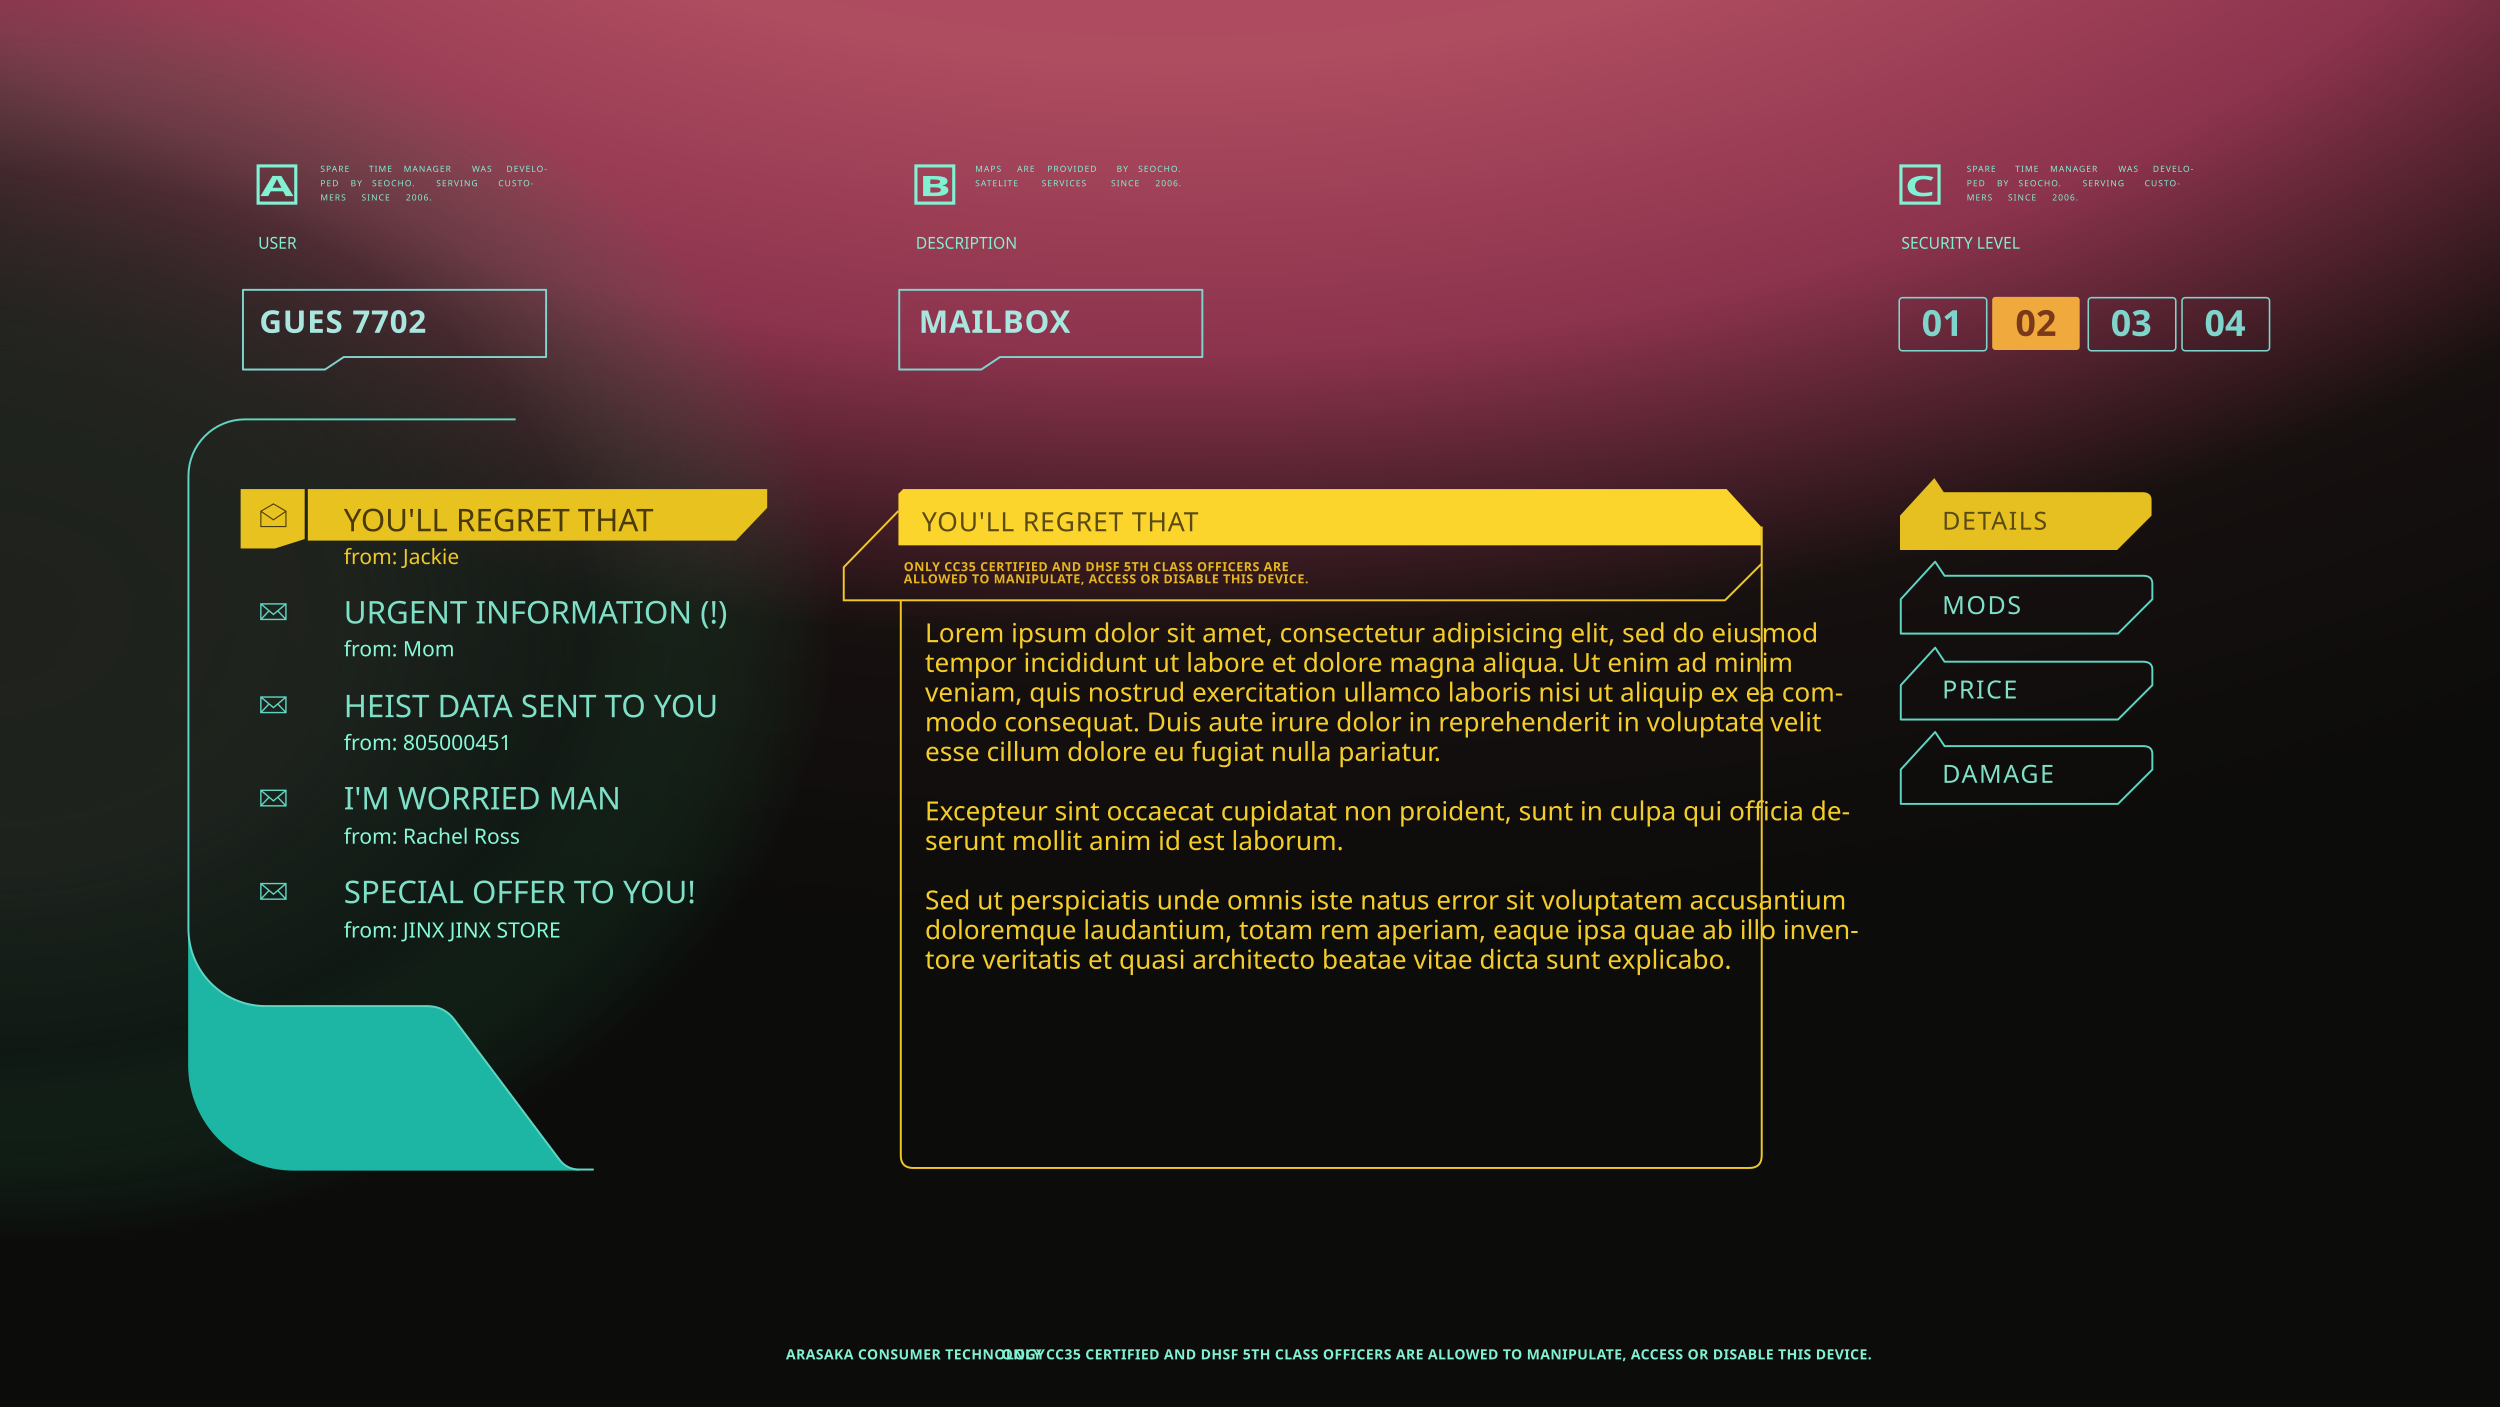
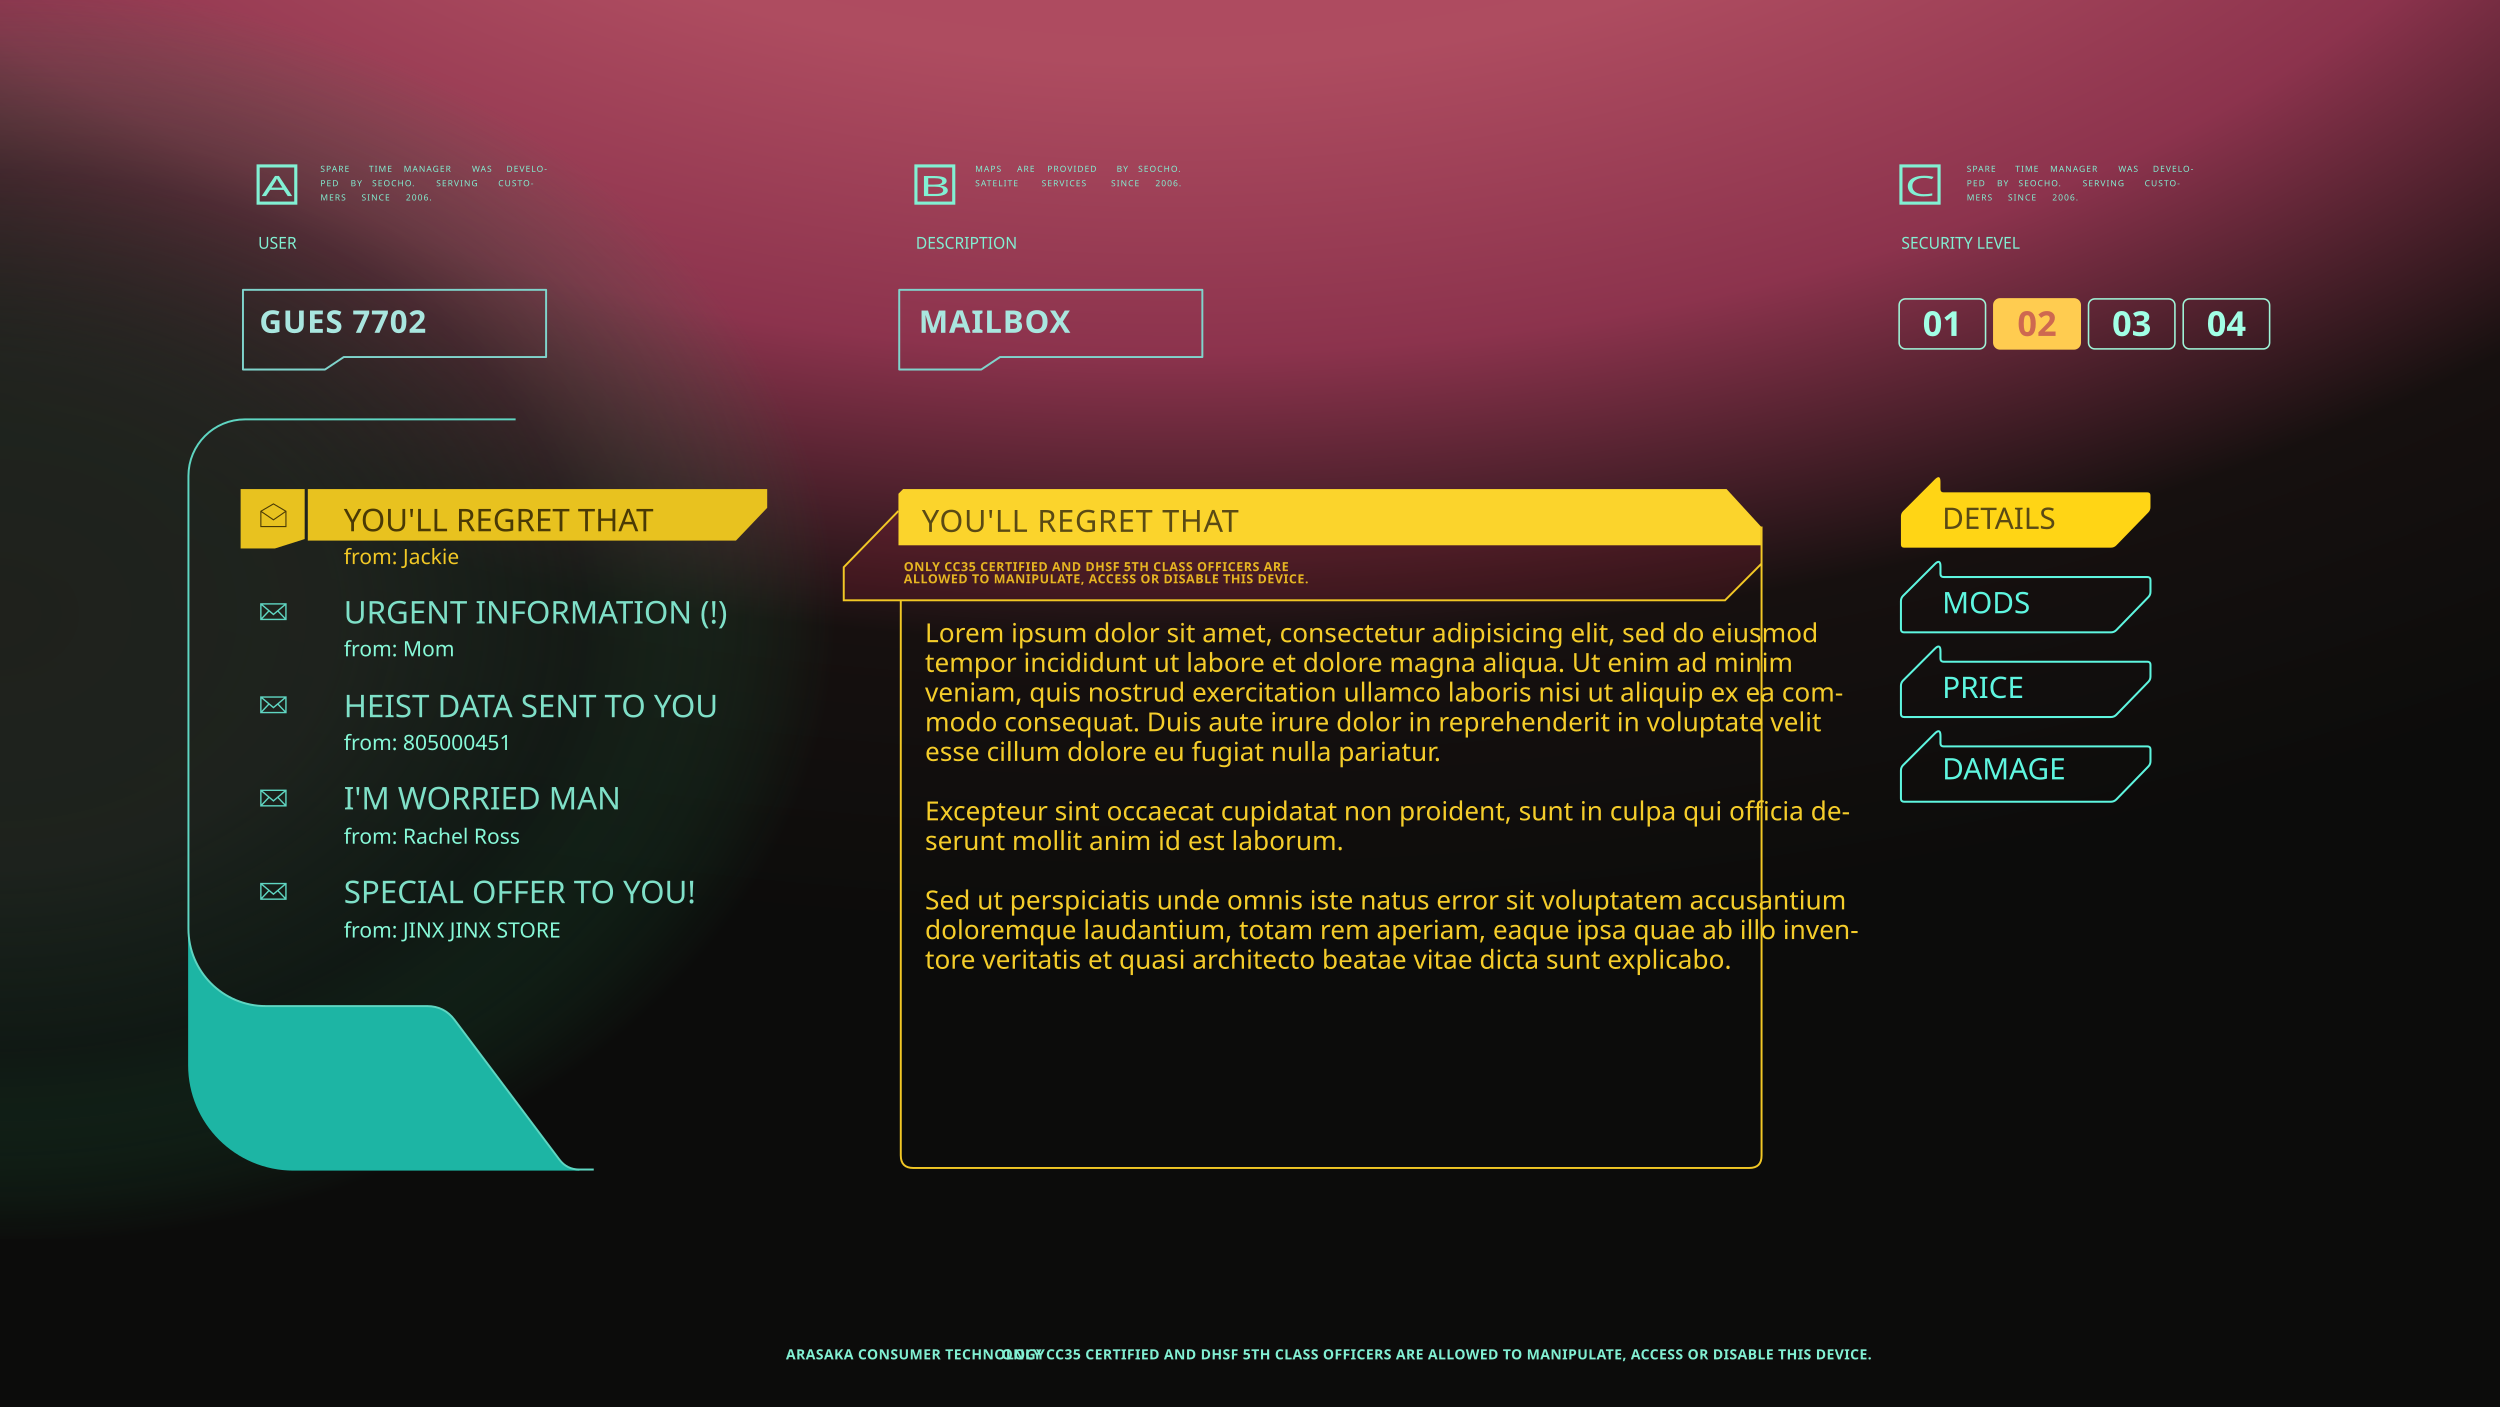
<svg xmlns="http://www.w3.org/2000/svg" width="1600" height="900" viewBox="0 0 1600 900">
  <defs>
    <radialGradient id="bloom" cx="0.469" cy="-0.356" r="1">
      <stop offset="0" stop-color="#ad465f" />
      <stop offset="0.2" stop-color="#ad465f" />
      <stop offset="0.4" stop-color="#ae4c60" />
      <stop offset="0.6" stop-color="#8c334d" />
      <stop offset="0.8" stop-color="#16100f" />
      <stop offset="1" stop-color="#0c0c0b" />
    </radialGradient>
    <radialGradient id="leftwash" cx="0" cy="0.5" r="0.5">
      <stop offset="0" stop-color="#1f211c" />
      <stop offset="0.4" stop-color="#202620" stop-opacity="0.85" />
      <stop offset="0.7" stop-color="#15281e" stop-opacity="0.45" />
      <stop offset="1" stop-color="#26884f" stop-opacity="0" />
    </radialGradient>
    <linearGradient id="fadeTop" x1="0" x2="1" y1="0" y2="0">
      <stop offset="0" stop-color="#5fd6c2" stop-opacity="1" />
      <stop offset="0.3" stop-color="#5fd6c2" stop-opacity="0.86" />
      <stop offset="0.6" stop-color="#5fd6c2" stop-opacity="0.44" />
      <stop offset="0.84" stop-color="#5fd6c2" stop-opacity="0.11" />
      <stop offset="1" stop-color="#5fd6c2" stop-opacity="0" />
    </linearGradient>
    <linearGradient id="fadeFoot" x1="0" x2="1" y1="0" y2="0">
      <stop offset="0" stop-color="#5fd6c2" stop-opacity="1" />
      <stop offset="0.4" stop-color="#5fd6c2" stop-opacity="0.83" />
      <stop offset="0.6" stop-color="#5fd6c2" stop-opacity="0.63" />
      <stop offset="0.8" stop-color="#5fd6c2" stop-opacity="0.36" />
      <stop offset="1" stop-color="#5fd6c2" stop-opacity="0" />
    </linearGradient>
    <linearGradient id="fadeR" x1="0" x2="1" y1="0" y2="0">
      <stop offset="0" stop-color="#5fd6c2" stop-opacity="1" />
      <stop offset="0.6" stop-color="#5fd6c2" stop-opacity="1" />
      <stop offset="1" stop-color="#5fd6c2" stop-opacity="0" />
    </linearGradient>
-     <path id="chev" d="M 0,46 V 24 L 22,0 L 28,9 H 155 Q 161,9 161,14 V 24 L 139,46 Z" />
+     <path id="chev" d="M 0,42.5 V 24.5 Q 0,22.5 1.4,21.1 L 21.6,0.9 Q 25.3,-2.8 25.3,2.4 V 7.1 Q 25.3,9.1 27.3,9.1 H 157.7 Q 159.7,9.1 159.7,11.1 V 18.6 Q 159.7,20.6 158.3,22 L 137.8,43.1 Q 136.4,44.5 134.4,44.5 H 2 Q 0,44.5 0,42.5 Z" />
    <path id="env-open" d="M 0,4.7 L 8.05,0 L 16.05,4.7 V 14.5 H 0 Z M 0,4.7 L 8.05,10.2 L 16.05,4.7" />
    <path id="env" d="M 0,0 H 16.05 V 9.95 H 0 Z M 0,0 L 8.05,6.75 L 16.05,0 M 0,9.95 L 5.25,4.4 M 16.05,9.95 L 10.8,4.43" />
    <rect id="badge" width="56" height="34" rx="2" />
    <clipPath id="message-extrude-clip">
      <rect x="534" y="300" width="850" height="456">
        <animate id="message-extrude" attributeName="width" from="0" to="850" begin="0s" dur="0.45s" calcMode="spline" keyTimes="0;1" keySplines="0.33 1 0.68 1" fill="freeze" />
      </rect>
    </clipPath>
  </defs>
  <rect width="1600" height="900" fill="#0c0c0b" />
  <rect width="1600" height="929" fill="url(#bloom)" />
  <rect x="0" y="-7" width="1070" height="800" fill="url(#leftwash)" />
  <g font-family="Rajdhani" fill="#7fd4cc">
    <g font-family="Krona One" font-size="5.46" font-weight="400" letter-spacing="0.64" fill="#82f0d3">
      <text x="205" y="110">SPARE <tspan x="236.07">TIME</tspan>
        <tspan x="258.35">MANAGER</tspan>
        <tspan x="302.05">WAS</tspan>
        <tspan x="324.13">DEVELO-</tspan>
      </text>
      <text x="205" y="119.2">PED <tspan x="224.36">BY</tspan>
        <tspan x="238.11">SEOCHO.</tspan>
        <tspan x="279.17">SERVING</tspan>
        <tspan x="318.85">CUSTO-</tspan>
      </text>
      <text x="205" y="128.3">MERS <tspan x="231.37">SINCE</tspan>
        <tspan x="259.76">2006.</tspan>
      </text>
      <text x="624.1" y="110">MAPS <tspan x="650.9">ARE</tspan>
        <tspan x="670.24">PROVIDED</tspan>
        <tspan x="714.63">BY</tspan>
        <tspan x="728.38">SEOCHO.</tspan>
      </text>
      <text x="624.1" y="119.2">SATELITE <tspan x="666.64">SERVICES</tspan>
        <tspan x="711.05">SINCE</tspan>
        <tspan x="739.44">2006.</tspan>
      </text>
      <text x="1258.7" y="110">SPARE <tspan x="1289.77">TIME</tspan>
        <tspan x="1312.05">MANAGER</tspan>
        <tspan x="1355.75">WAS</tspan>
        <tspan x="1377.83">DEVELO-</tspan>
      </text>
      <text x="1258.7" y="119.2">PED <tspan x="1278.06">BY</tspan>
        <tspan x="1291.81">SEOCHO.</tspan>
        <tspan x="1332.87">SERVING</tspan>
        <tspan x="1372.55">CUSTO-</tspan>
      </text>
      <text x="1258.7" y="128.3">MERS <tspan x="1285.07">SINCE</tspan>
        <tspan x="1313.46">2006.</tspan>
      </text>
    </g>
    <g fill="none" stroke="#82f0d3" stroke-width="2">
      <rect x="165.2" y="106.2" width="24.1" height="23.8" />
      <rect x="586.2" y="106.2" width="24.2" height="23.8" />
      <rect x="1216.6" y="106.2" width="24.4" height="23.8" />
    </g>
-     <g font-size="18" font-weight="600" text-anchor="middle" fill="#82f0d3">
+     <g font-size="18" font-weight="500" text-anchor="middle" fill="#82f0d3">
      <text transform="translate(177.25 125.5) scale(1.7 1)">A</text>
      <text transform="translate(598.3 125.5) scale(1.7 1)">B</text>
      <text transform="translate(1228.8 125.5) scale(1.7 1)">C</text>
    </g>
    <g font-family="Michroma" font-size="10.56" font-weight="400" fill="#82f0d3">
      <text transform="translate(165.2 159.2) scale(0.95 1)">USER</text>
      <text transform="translate(586.1 159.2) scale(0.95 1)">DESCRIPTION</text>
      <text transform="translate(1216.85 159.2) scale(0.95 1)">SECURITY LEVEL</text>
    </g>
  </g>
  <g fill="none" stroke="#7fd4cc" stroke-width="1.25" stroke-linejoin="round">
    <path d="M 155.5,185.5 H 349.5 V 228.5 H 220 L 208,236.5 H 155.5 Z" />
    <path d="M 575.5,185.5 H 769.5 V 228.5 H 640 L 628,236.5 H 575.5 Z" />
  </g>
  <g font-family="Rajdhani" font-size="20" font-weight="600" letter-spacing="0.5" fill="#a9e6df">
    <text x="166" y="213">GUES 7702</text>
    <text x="588" y="213">MAILBOX</text>
  </g>
-   <g font-family="Rajdhani" font-size="23" font-weight="600" text-anchor="middle">
-     <use href="#badge" x="1215.5" y="190.5" fill="none" stroke="#7fd4cc" stroke-width="1" />
-     <text x="1243" y="215" fill="#7fd4cc">01</text>
-     <use href="#badge" x="1275" y="190" fill="#f0a93c" />
-     <text x="1303" y="215" fill="#7a3a1a">02</text>
-     <use href="#badge" x="1336.5" y="190.5" fill="none" stroke="#7fd4cc" stroke-width="1" />
-     <text x="1364" y="215" fill="#7fd4cc">03</text>
-     <use href="#badge" x="1396.5" y="190.5" fill="none" stroke="#7fd4cc" stroke-width="1" />
-     <text x="1424" y="215" fill="#7fd4cc">04</text>
+   <g font-family="Rajdhani" font-size="22" font-weight="600" text-anchor="middle">
+     <rect x="1215.45" y="191.3" width="55.3" height="32" rx="4" fill="none" stroke="#9ff5d8" stroke-width="1" />
+     <text x="1243.1" y="215" fill="#a1ffe5">01</text>
+     <rect x="1275.55" y="190.8" width="56.3" height="33" rx="4.5" fill="#ffcc50" />
+     <text x="1303.7" y="215" fill="#ce6950">02</text>
+     <rect x="1336.65" y="191.3" width="55.3" height="32" rx="4" fill="none" stroke="#9ff5d8" stroke-width="1" />
+     <text x="1364.3" y="215" fill="#a1ffe5">03</text>
+     <rect x="1397.25" y="191.3" width="55.3" height="32" rx="4" fill="none" stroke="#9ff5d8" stroke-width="1" />
+     <text x="1424.9" y="215" fill="#a1ffe5">04</text>
  </g>
  <path d="M 120.6,594.4 C 120.6,621.74 142.76,643.9 170.1,643.9 H 273.3 Q 284.3,643.9 290.9,652.7 L 358,742.1 Q 362.8,748.5 370.8,748.5 V 749.2 H 187.9 C 150.62,749.2 120.4,718.98 120.4,681.7 V 594.4 Z" fill="#1db5a4" />
  <path d="M 330,268.4 H 156.8 C 136.81,268.4 120.6,284.61 120.6,304.6 V 594.4 C 120.6,621.74 142.76,643.9 170.1,643.9 H 273.3 Q 284.3,643.9 290.9,652.7 L 358,742.1 Q 362.8,748.5 370.8,748.5 H 380" fill="none" stroke="#5fd6c2" stroke-width="1.25" />
  <path d="M 330,268.4 H 430" fill="none" stroke="url(#fadeTop)" stroke-width="1.25" />
  <path d="M 380,748.5 H 480" fill="none" stroke="url(#fadeFoot)" stroke-width="1.25" />
  <g fill="#e8c21f">
    <path d="M 154,313 H 195 V 345 L 176,351 H 154 Z" />
    <path d="M 197,313 H 491 V 325 L 471,346 H 197 Z" />
  </g>
  <use href="#env-open" x="166.95" y="322.5" fill="none" stroke="#4a3a05" stroke-width="0.7" />
  <text x="220" y="340" font-family="Rajdhani" font-size="20" font-weight="500" fill="#4a3a05">YOU'LL REGRET THAT</text>
  <text x="220" y="361" font-family="Rajdhani" font-size="13.5" font-weight="500" fill="#f2c825">from: Jackie</text>
  <g fill="none" stroke="#5fd6c2" stroke-width="0.9">
    <use href="#env" x="166.95" y="386.5" />
    <use href="#env" x="166.95" y="446.1" />
    <use href="#env" x="166.95" y="505.8" />
    <use href="#env" x="166.95" y="565.5" />
  </g>
  <g font-family="Rajdhani" fill="#7fe0c8">
    <g font-size="20" font-weight="500">
      <text x="220" y="399">URGENT INFORMATION (!)</text>
      <text x="220" y="459">HEIST DATA SENT TO YOU</text>
      <text x="220" y="518">I'M WORRIED MAN</text>
      <text x="220" y="578">SPECIAL OFFER TO YOU!</text>
    </g>
    <g font-size="13.5" font-weight="500" fill="#87f9d8">
      <text x="220" y="420">from: Mom</text>
      <text x="220" y="480">from: 805000451</text>
      <text x="220" y="540">from: Rachel Ross</text>
      <text x="220" y="600">from: JINX JINX STORE</text>
    </g>
  </g>
  <g clip-path="url(#message-extrude-clip)">
    <path d="M 578,313 H 1105 L 1127,337 V 349 H 575 V 316 Z" fill="#fbd42c" />
-     <text x="590" y="340" font-family="Rajdhani" font-size="17" letter-spacing="0.5" fill="#5a4a14">YOU'LL REGRET THAT</text>
-     <path d="M 575,327 L 540,363 V 384.2 H 1104 L 1127.5,360.7 M 1127.5,337 V 739.5 Q 1127.5,747.5 1119.5,747.5 H 584.5 Q 576.5,747.5 576.5,739.5 V 384.2" fill="none" stroke="#f2c825" stroke-width="1.25" />
+     <text x="590" y="340.4" font-family="Rajdhani" font-size="19.6" font-weight="500" letter-spacing="0.5" fill="#5a4a14">YOU'LL REGRET THAT</text>
+     <path d="M 575,327 L 540,363 V 384.2 H 1104 L 1127.4,360.7 V 349 H 575 Z" fill="#b4283c" fill-opacity="0.17" stroke="none" />
+     <path d="M 575,327 L 540,363 V 384.2 H 1104 L 1127.4,360.7 M 1127.4,337 V 739.5 Q 1127.5,747.5 1119.5,747.5 H 584.5 Q 576.5,747.5 576.5,739.5 V 384.2" fill="none" stroke="#f2c825" stroke-width="1.25" />
    <g font-family="Rajdhani" font-size="8" font-weight="700" letter-spacing="0.34" fill="#e6b522">
      <text x="578.4" y="365.5">ONLY CC35 CERTIFIED AND DHSF 5TH CLASS OFFICERS ARE</text>
      <text x="578.4" y="373.3">ALLOWED TO MANIPULATE, ACCESS OR DISABLE THIS DEVICE.</text>
    </g>
    <g font-family="Rajdhani" font-size="16.8" font-weight="500" fill="#f5cd2a">
      <text x="592" y="411">Lorem ipsum dolor sit amet, consectetur adipisicing elit, sed do eiusmod</text>
      <text x="592" y="430">tempor incididunt ut labore et dolore magna aliqua. Ut enim ad minim</text>
      <text x="592" y="449">veniam, quis nostrud exercitation ullamco laboris nisi ut aliquip ex ea com-</text>
      <text x="592" y="468">modo consequat. Duis aute irure dolor in reprehenderit in voluptate velit</text>
      <text x="592" y="487">esse cillum dolore eu fugiat nulla pariatur.</text>
      <text x="592" y="525">Excepteur sint occaecat cupidatat non proident, sunt in culpa qui officia de-</text>
      <text x="592" y="544">serunt mollit anim id est laborum.</text>
      <text x="592" y="582">Sed ut perspiciatis unde omnis iste natus error sit voluptatem accusantium</text>
      <text x="592" y="601">doloremque laudantium, totam rem aperiam, eaque ipsa quae ab illo inven-</text>
      <text x="592" y="620">tore veritatis et quasi architecto beatae vitae dicta sunt explicabo.</text>
    </g>
-     <use href="#chev" x="1216" y="306" fill="#e6c020" />
-     <g fill="none" stroke="#5fd6c2" stroke-width="1.25" stroke-linejoin="round">
-       <use href="#chev" x="1216.5" y="359.5" />
-       <use href="#chev" x="1216.5" y="414.5" />
-       <use href="#chev" x="1216.5" y="468.5" />
+     <use href="#chev" x="1216.6" y="306" fill="#ffd515" />
+     <g fill="none" stroke="#5ef6e0" stroke-width="1.3" stroke-linejoin="round">
+       <use href="#chev" x="1216.6" y="360.2" />
+       <use href="#chev" x="1216.6" y="414.4" />
+       <use href="#chev" x="1216.6" y="468.6" />
    </g>
-     <g font-family="Rajdhani" font-size="16" letter-spacing="1">
-       <text x="1243" y="339" fill="#5a4a14">DETAILS</text>
-       <text x="1243" y="393" fill="#7fe0c8">MODS</text>
-       <text x="1243" y="447" fill="#7fe0c8">PRICE</text>
-       <text x="1243" y="501" fill="#7fe0c8">DAMAGE</text>
+     <g font-family="Rajdhani" font-size="19" font-weight="500">
+       <text x="1243" y="338.5" fill="#5a4a14">DETAILS</text>
+       <text x="1243" y="392.5" fill="#5ef6e0">MODS</text>
+       <text x="1243" y="446.7" fill="#5ef6e0">PRICE</text>
+       <text x="1243" y="498.8" fill="#5ef6e0">DAMAGE</text>
    </g>
  </g>
  <g font-family="Rajdhani" font-size="9" font-weight="700" fill="#82f0d3">
    <text x="503" y="870" letter-spacing="0.25">ARASAKA CONSUMER TECHNOLOGY</text>
    <text x="641" y="870" letter-spacing="0.24">ONLY CC35 CERTIFIED AND DHSF 5TH CLASS OFFICERS ARE ALLOWED TO MANIPULATE, ACCESS OR DISABLE THIS DEVICE.</text>
  </g>
</svg>
